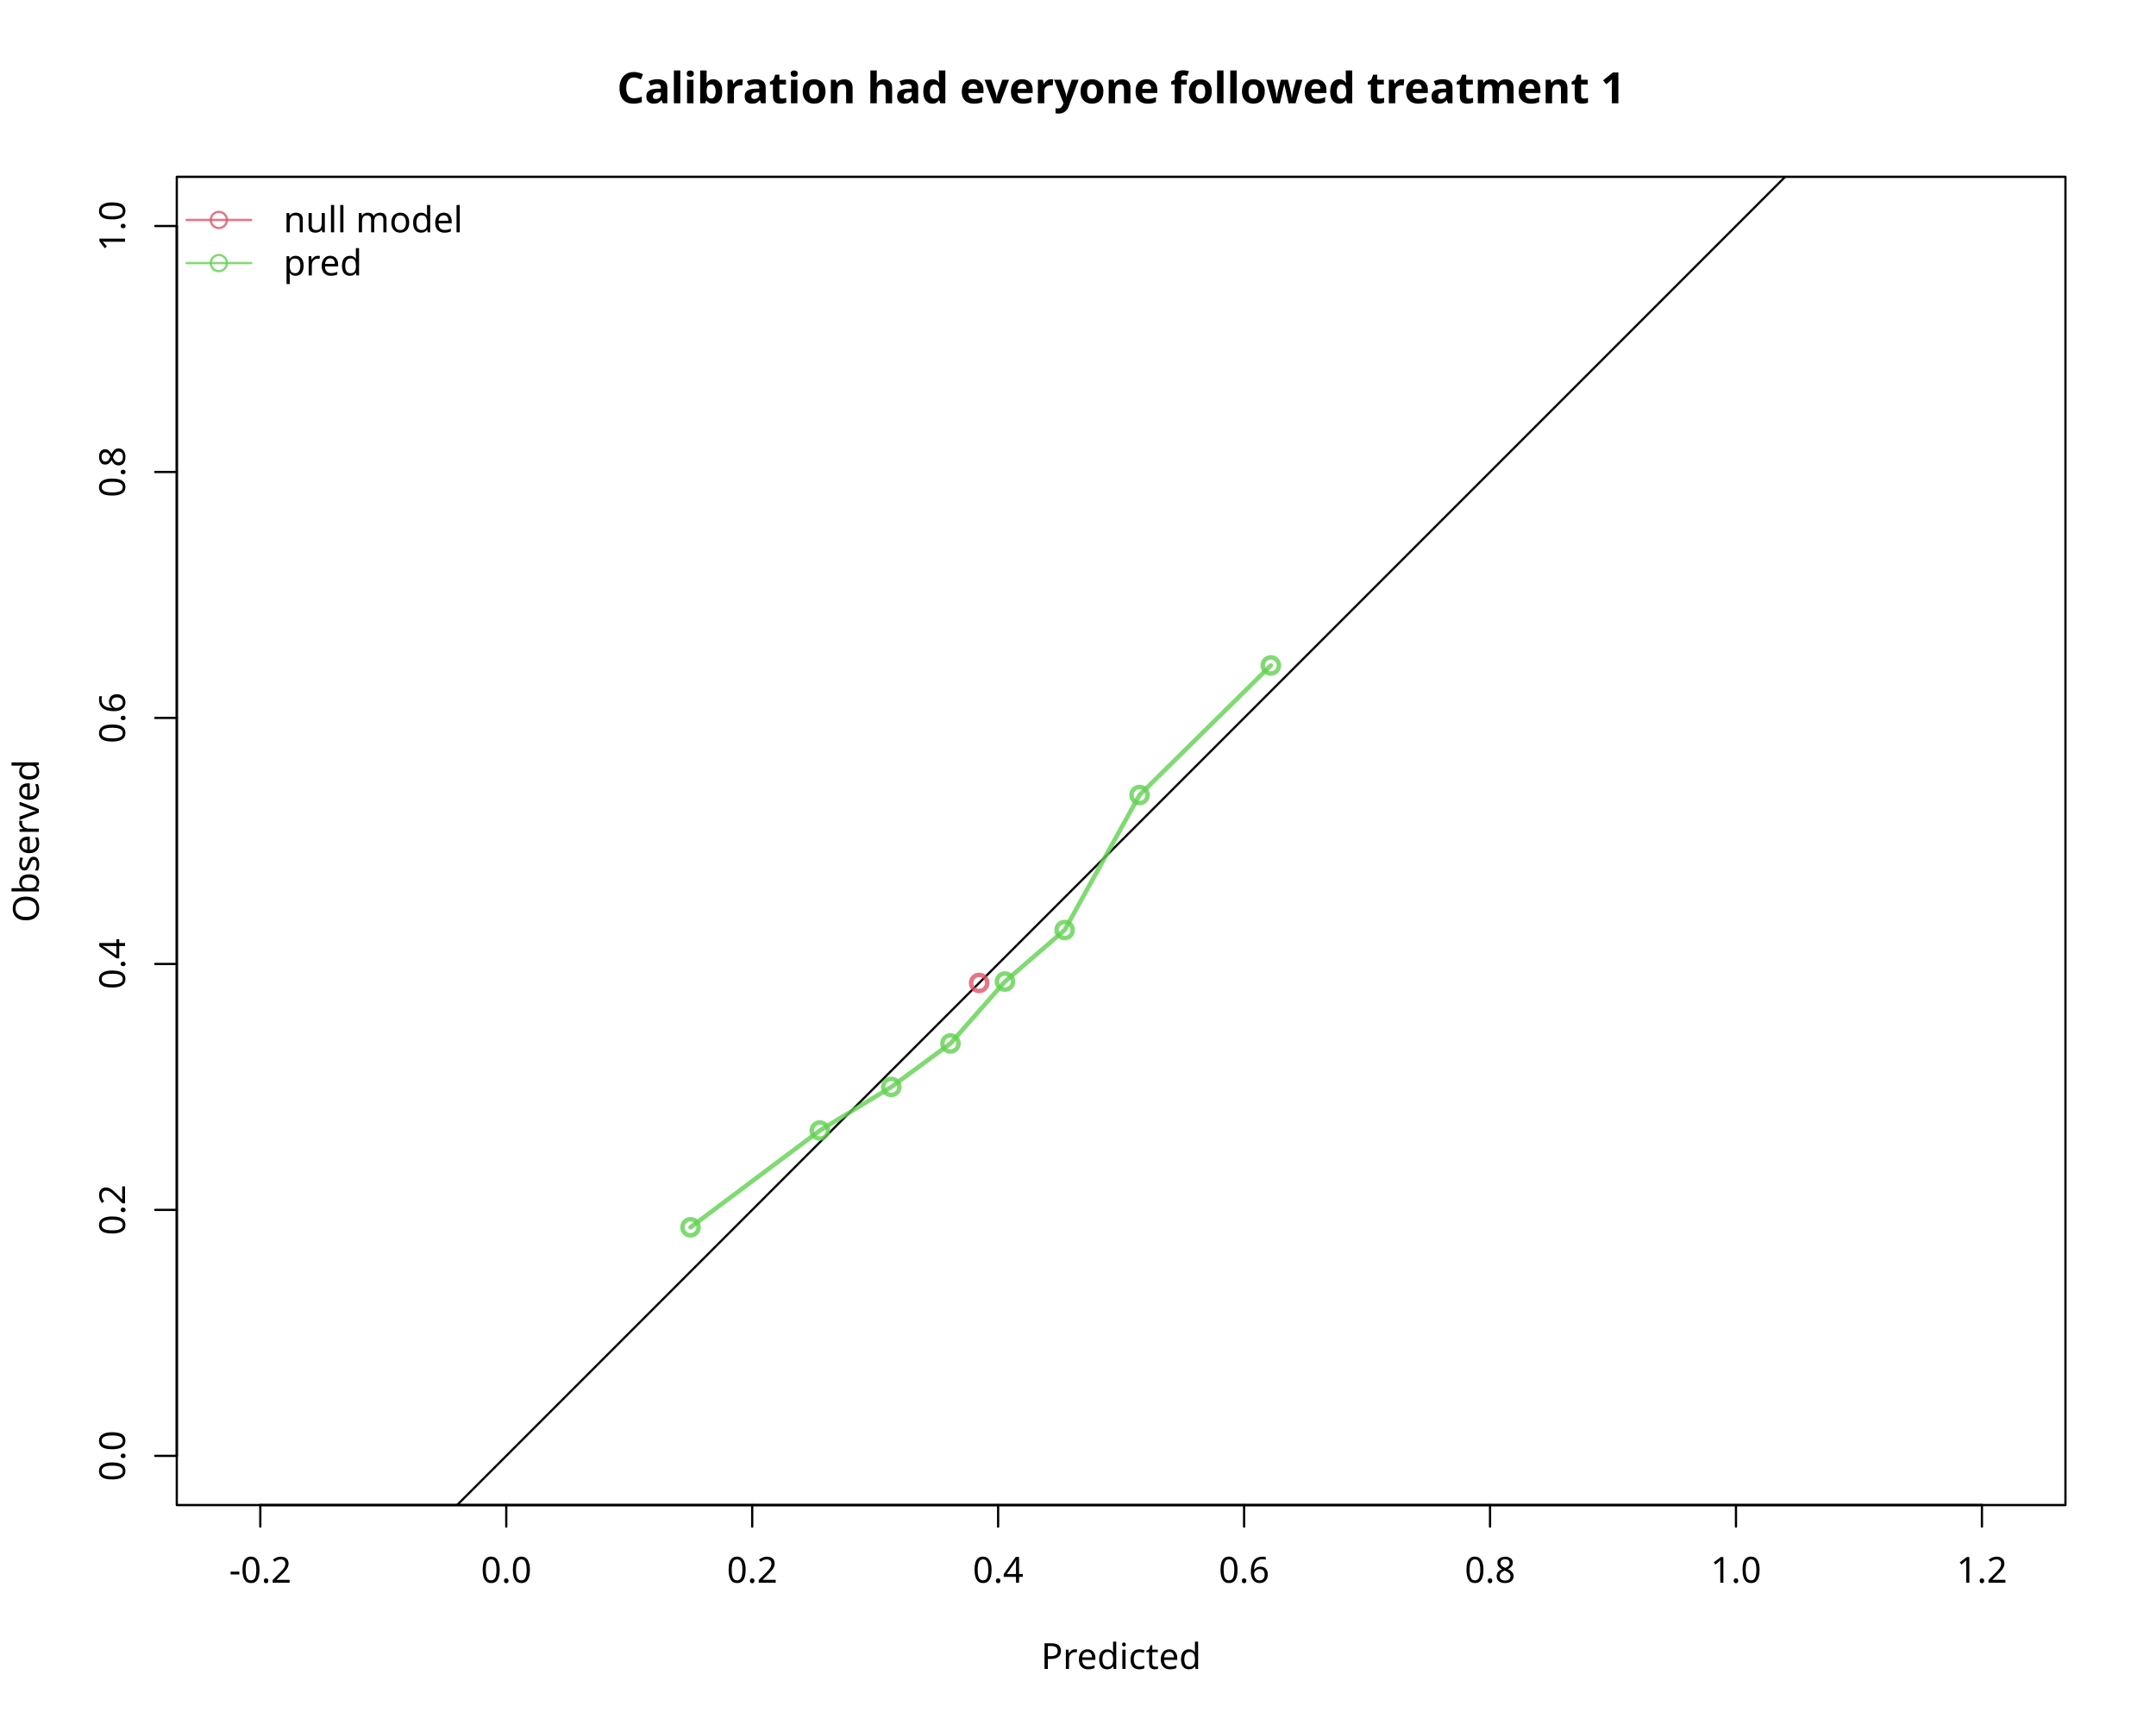
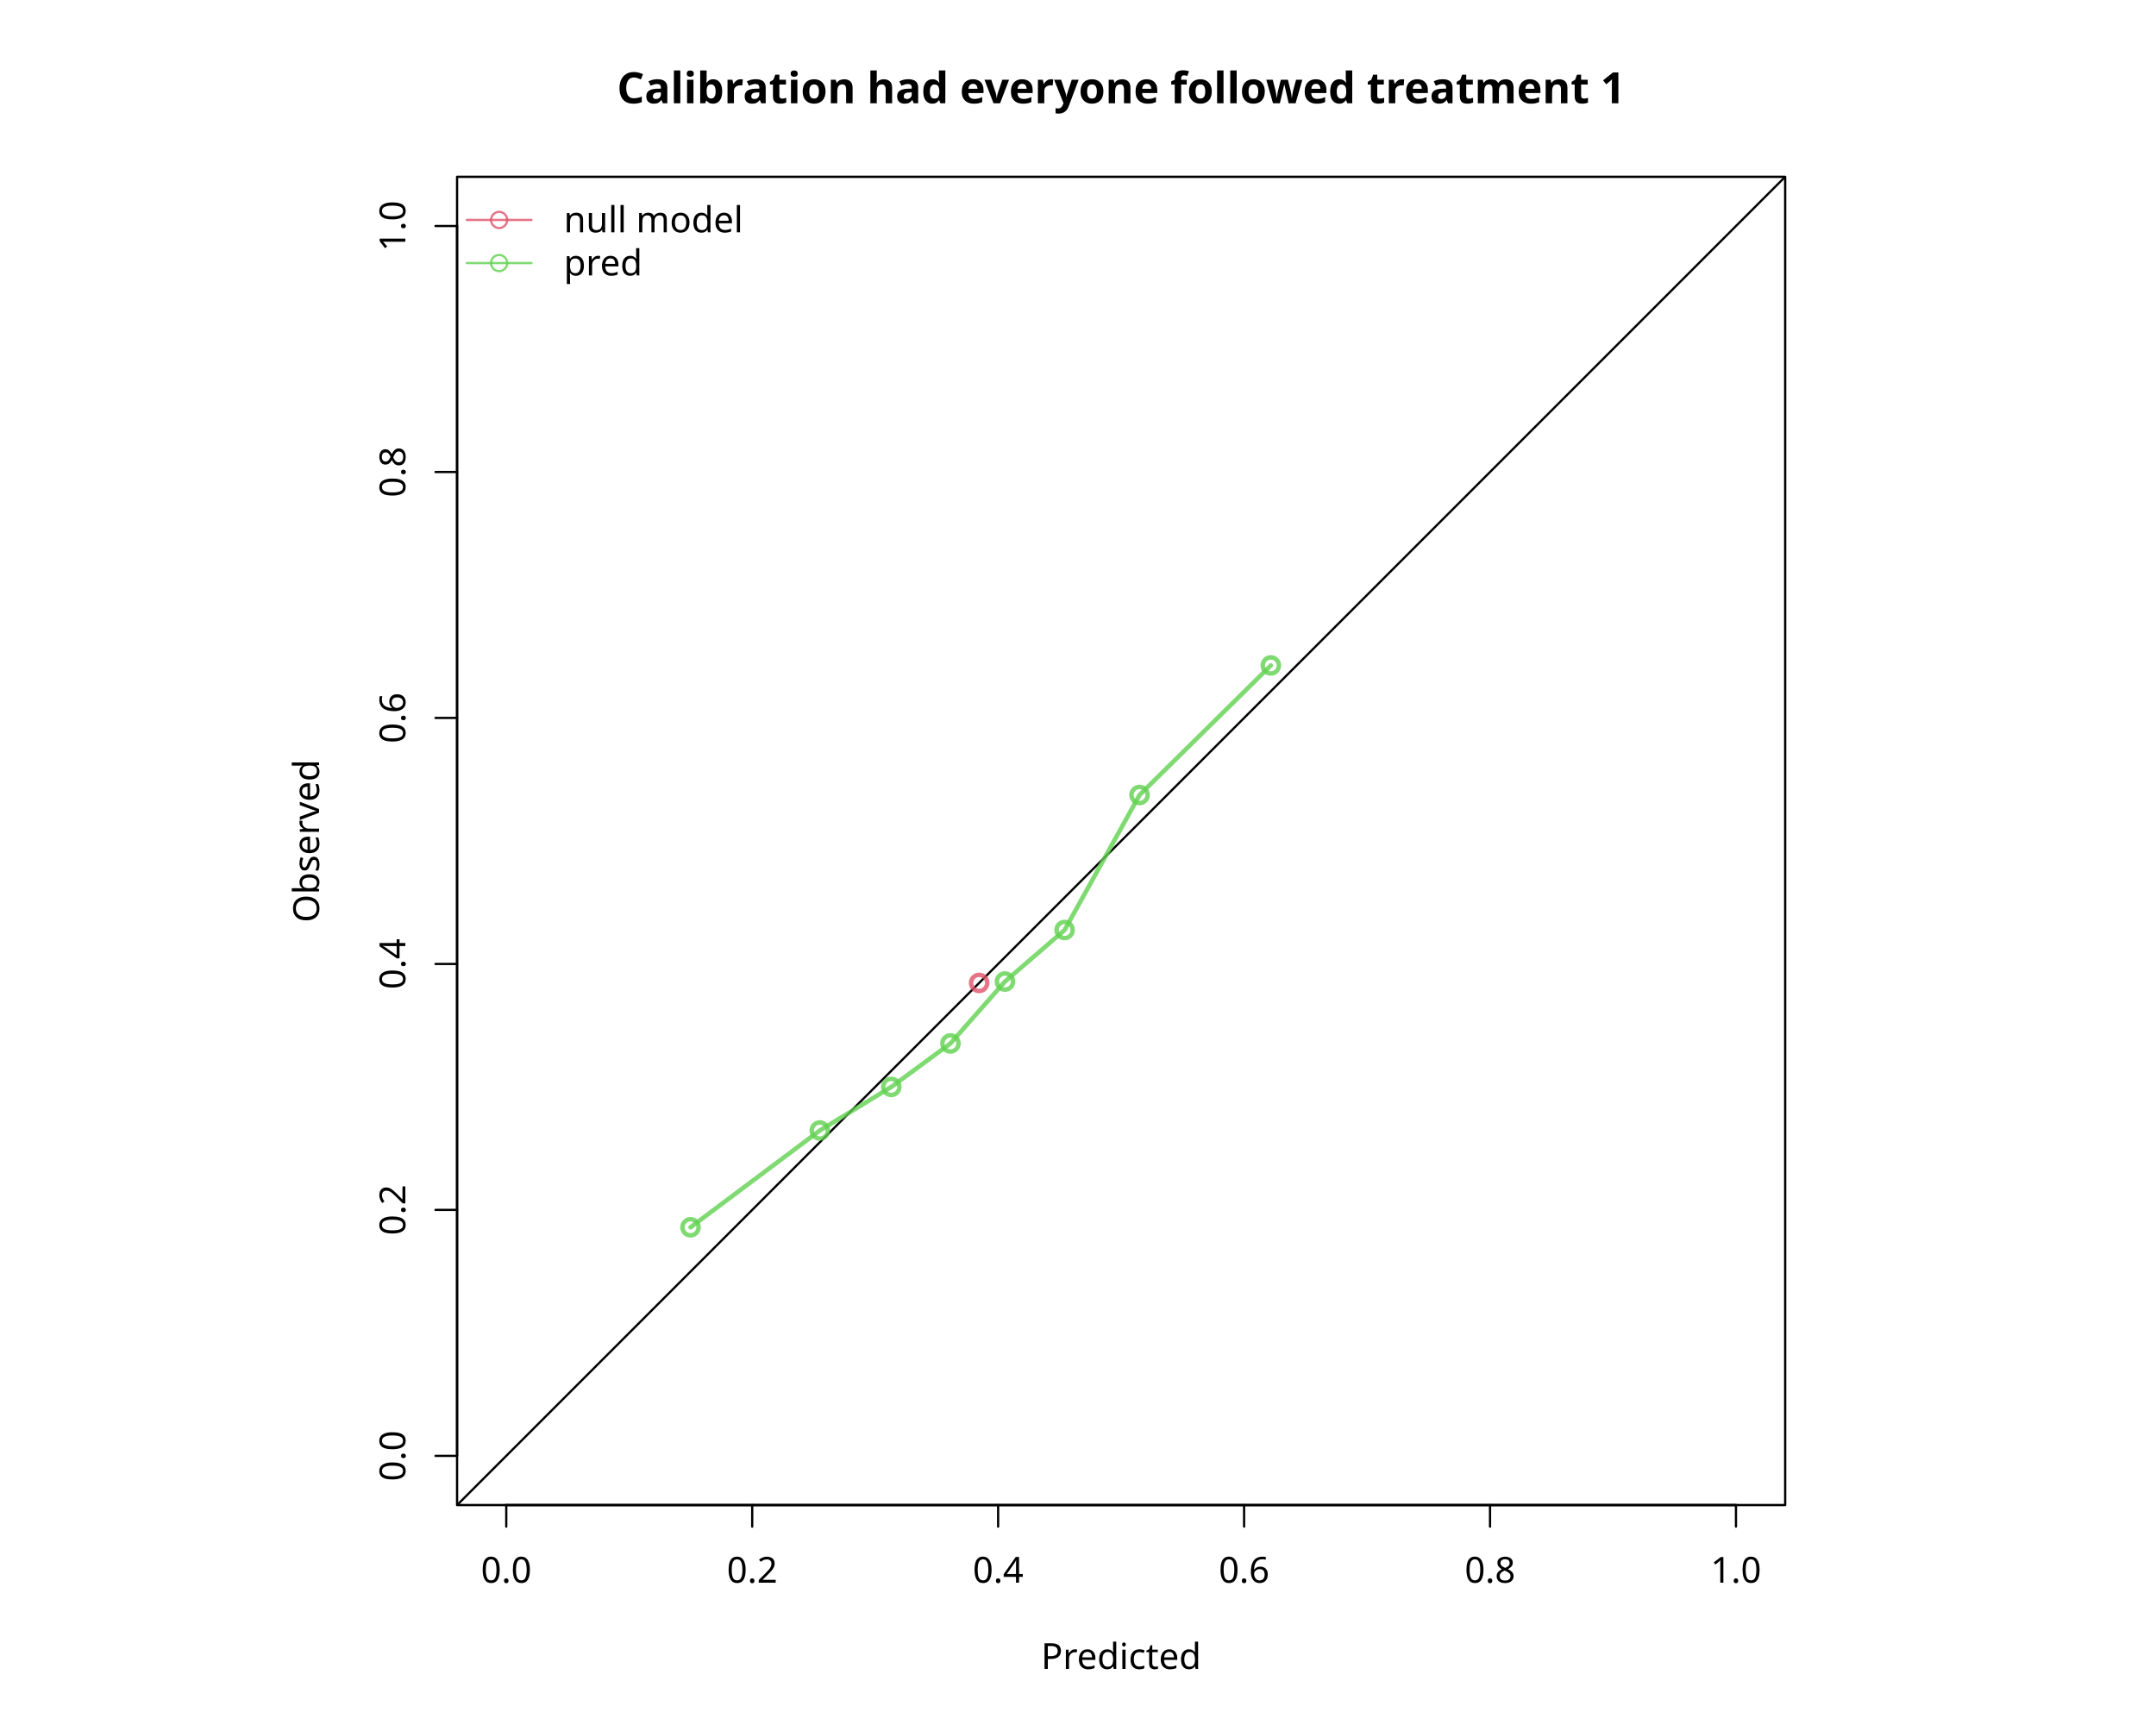
<svg xmlns="http://www.w3.org/2000/svg" class="svglite" data-engine-version="2.0" width="720.00pt" height="576.00pt" viewBox="0 0 720.00 576.00">
  <defs>
    <style type="text/css">
    .svglite line, .svglite polyline, .svglite polygon, .svglite path, .svglite rect, .svglite circle {
      fill: none;
      stroke: #000000;
      stroke-linecap: round;
      stroke-linejoin: round;
      stroke-miterlimit: 10.00;
    }
  </style>
  </defs>
  <rect width="100%" height="100%" style="stroke: none; fill: #FFFFFF;" />
  <defs>
    <clipPath id="cpMC4wMHw3MjAuMDB8MC4wMHw1NzYuMDA=">
      <rect x="0.00" y="0.00" width="720.00" height="576.00" />
    </clipPath>
  </defs>
  <g clip-path="url(#cpMC4wMHw3MjAuMDB8MC4wMHw1NzYuMDA=)">
-     <line x1="86.93" y1="502.56" x2="661.87" y2="502.56" style="stroke-width: 0.75;" />
-     <line x1="86.93" y1="502.56" x2="86.93" y2="509.76" style="stroke-width: 0.75;" />
+     <line x1="169.07" y1="502.56" x2="579.73" y2="502.56" style="stroke-width: 0.75;" />
    <line x1="169.07" y1="502.56" x2="169.07" y2="509.76" style="stroke-width: 0.75;" />
    <line x1="251.20" y1="502.56" x2="251.20" y2="509.76" style="stroke-width: 0.75;" />
    <line x1="333.33" y1="502.56" x2="333.33" y2="509.76" style="stroke-width: 0.75;" />
    <line x1="415.47" y1="502.56" x2="415.47" y2="509.76" style="stroke-width: 0.75;" />
    <line x1="497.60" y1="502.56" x2="497.60" y2="509.76" style="stroke-width: 0.75;" />
    <line x1="579.73" y1="502.56" x2="579.73" y2="509.76" style="stroke-width: 0.75;" />
-     <line x1="661.87" y1="502.56" x2="661.87" y2="509.76" style="stroke-width: 0.75;" />
-     <text x="86.93" y="528.48" text-anchor="middle" style="font-size: 12.00px; font-family: sans;" textLength="20.68px" lengthAdjust="spacingAndGlyphs">-0.2</text>
    <text x="169.07" y="528.48" text-anchor="middle" style="font-size: 12.00px; font-family: sans;" textLength="16.68px" lengthAdjust="spacingAndGlyphs">0.0</text>
    <text x="251.20" y="528.48" text-anchor="middle" style="font-size: 12.00px; font-family: sans;" textLength="16.68px" lengthAdjust="spacingAndGlyphs">0.2</text>
    <text x="333.33" y="528.48" text-anchor="middle" style="font-size: 12.00px; font-family: sans;" textLength="16.68px" lengthAdjust="spacingAndGlyphs">0.4</text>
    <text x="415.47" y="528.48" text-anchor="middle" style="font-size: 12.00px; font-family: sans;" textLength="16.68px" lengthAdjust="spacingAndGlyphs">0.6</text>
    <text x="497.60" y="528.48" text-anchor="middle" style="font-size: 12.00px; font-family: sans;" textLength="16.68px" lengthAdjust="spacingAndGlyphs">0.8</text>
    <text x="579.73" y="528.48" text-anchor="middle" style="font-size: 12.00px; font-family: sans;" textLength="16.68px" lengthAdjust="spacingAndGlyphs">1.0</text>
-     <text x="661.87" y="528.48" text-anchor="middle" style="font-size: 12.00px; font-family: sans;" textLength="16.68px" lengthAdjust="spacingAndGlyphs">1.2</text>
-     <line x1="59.04" y1="486.13" x2="59.04" y2="75.47" style="stroke-width: 0.75;" />
-     <line x1="59.04" y1="486.13" x2="51.84" y2="486.13" style="stroke-width: 0.75;" />
-     <line x1="59.04" y1="404.00" x2="51.84" y2="404.00" style="stroke-width: 0.75;" />
-     <line x1="59.04" y1="321.87" x2="51.84" y2="321.87" style="stroke-width: 0.75;" />
-     <line x1="59.04" y1="239.73" x2="51.84" y2="239.73" style="stroke-width: 0.75;" />
-     <line x1="59.04" y1="157.60" x2="51.84" y2="157.60" style="stroke-width: 0.75;" />
-     <line x1="59.04" y1="75.47" x2="51.84" y2="75.47" style="stroke-width: 0.75;" />
-     <text transform="translate(41.76,486.13) rotate(-90)" text-anchor="middle" style="font-size: 12.00px; font-family: sans;" textLength="16.68px" lengthAdjust="spacingAndGlyphs">0.0</text>
-     <text transform="translate(41.76,404.00) rotate(-90)" text-anchor="middle" style="font-size: 12.00px; font-family: sans;" textLength="16.68px" lengthAdjust="spacingAndGlyphs">0.2</text>
-     <text transform="translate(41.76,321.87) rotate(-90)" text-anchor="middle" style="font-size: 12.00px; font-family: sans;" textLength="16.68px" lengthAdjust="spacingAndGlyphs">0.4</text>
-     <text transform="translate(41.76,239.73) rotate(-90)" text-anchor="middle" style="font-size: 12.00px; font-family: sans;" textLength="16.68px" lengthAdjust="spacingAndGlyphs">0.6</text>
-     <text transform="translate(41.76,157.60) rotate(-90)" text-anchor="middle" style="font-size: 12.00px; font-family: sans;" textLength="16.68px" lengthAdjust="spacingAndGlyphs">0.8</text>
-     <text transform="translate(41.76,75.47) rotate(-90)" text-anchor="middle" style="font-size: 12.00px; font-family: sans;" textLength="16.68px" lengthAdjust="spacingAndGlyphs">1.0</text>
-     <polygon points="59.04,502.56 689.76,502.56 689.76,59.04 59.04,59.04 " style="stroke-width: 0.75; fill: none;" />
+     <line x1="152.64" y1="486.13" x2="152.64" y2="75.47" style="stroke-width: 0.75;" />
+     <line x1="152.64" y1="486.13" x2="145.44" y2="486.13" style="stroke-width: 0.75;" />
+     <line x1="152.64" y1="404.00" x2="145.44" y2="404.00" style="stroke-width: 0.75;" />
+     <line x1="152.64" y1="321.87" x2="145.44" y2="321.87" style="stroke-width: 0.75;" />
+     <line x1="152.64" y1="239.73" x2="145.44" y2="239.73" style="stroke-width: 0.75;" />
+     <line x1="152.64" y1="157.60" x2="145.44" y2="157.60" style="stroke-width: 0.75;" />
+     <line x1="152.64" y1="75.47" x2="145.44" y2="75.47" style="stroke-width: 0.75;" />
+     <text transform="translate(135.36,486.13) rotate(-90)" text-anchor="middle" style="font-size: 12.00px; font-family: sans;" textLength="16.68px" lengthAdjust="spacingAndGlyphs">0.0</text>
+     <text transform="translate(135.36,404.00) rotate(-90)" text-anchor="middle" style="font-size: 12.00px; font-family: sans;" textLength="16.68px" lengthAdjust="spacingAndGlyphs">0.2</text>
+     <text transform="translate(135.36,321.87) rotate(-90)" text-anchor="middle" style="font-size: 12.00px; font-family: sans;" textLength="16.68px" lengthAdjust="spacingAndGlyphs">0.4</text>
+     <text transform="translate(135.36,239.73) rotate(-90)" text-anchor="middle" style="font-size: 12.00px; font-family: sans;" textLength="16.68px" lengthAdjust="spacingAndGlyphs">0.6</text>
+     <text transform="translate(135.36,157.60) rotate(-90)" text-anchor="middle" style="font-size: 12.00px; font-family: sans;" textLength="16.68px" lengthAdjust="spacingAndGlyphs">0.8</text>
+     <text transform="translate(135.36,75.47) rotate(-90)" text-anchor="middle" style="font-size: 12.00px; font-family: sans;" textLength="16.68px" lengthAdjust="spacingAndGlyphs">1.0</text>
+     <polygon points="152.64,502.56 596.16,502.56 596.16,59.04 152.64,59.04 " style="stroke-width: 0.75; fill: none;" />
    <text x="374.40" y="557.28" text-anchor="middle" style="font-size: 12.00px; font-family: sans;" textLength="50.70px" lengthAdjust="spacingAndGlyphs">Predicted</text>
-     <text transform="translate(12.96,280.80) rotate(-90)" text-anchor="middle" style="font-size: 12.00px; font-family: sans;" textLength="52.04px" lengthAdjust="spacingAndGlyphs">Observed</text>
+     <text transform="translate(106.56,280.80) rotate(-90)" text-anchor="middle" style="font-size: 12.00px; font-family: sans;" textLength="52.04px" lengthAdjust="spacingAndGlyphs">Observed</text>
    <text x="374.40" y="34.48" text-anchor="middle" style="font-size: 14.40px; font-weight: bold; font-family: sans;" textLength="293.79px" lengthAdjust="spacingAndGlyphs">Calibration had everyone followed treatment 1</text>
  </g>
  <defs>
-     <clipPath id="cpNTkuMDR8Njg5Ljc2fDU5LjA0fDUwMi41Ng==">
-       <rect x="59.04" y="59.04" width="630.72" height="443.52" />
+     <clipPath id="cpMTUyLjY0fDU5Ni4xNnw1OS4wNHw1MDIuNTY=">
+       <rect x="152.64" y="59.04" width="443.52" height="443.52" />
    </clipPath>
  </defs>
-   <g clip-path="url(#cpNTkuMDR8Njg5Ljc2fDU5LjA0fDUwMi41Ng==)">
-     <line x1="59.04" y1="596.16" x2="689.76" y2="-34.56" style="stroke-width: 0.75;" />
+   <g clip-path="url(#cpMTUyLjY0fDU5Ni4xNnw1OS4wNHw1MDIuNTY=)">
+     <line x1="152.64" y1="502.56" x2="596.16" y2="59.04" style="stroke-width: 0.75;" />
    <circle cx="326.99" cy="328.21" r="2.70" style="stroke-width: 1.50; stroke: #DF536B; stroke-opacity: 0.80;" />
    <polyline points="230.60,409.81 273.78,377.49 297.65,362.94 317.40,348.42 335.61,327.75 355.53,310.54 380.55,265.46 424.39,222.20 " style="stroke-width: 1.50; stroke: #61D04F; stroke-opacity: 0.80;" />
    <circle cx="230.60" cy="409.81" r="2.70" style="stroke-width: 1.50; stroke: #61D04F; stroke-opacity: 0.80;" />
    <circle cx="273.78" cy="377.49" r="2.70" style="stroke-width: 1.50; stroke: #61D04F; stroke-opacity: 0.80;" />
    <circle cx="297.65" cy="362.94" r="2.70" style="stroke-width: 1.50; stroke: #61D04F; stroke-opacity: 0.80;" />
    <circle cx="317.40" cy="348.42" r="2.70" style="stroke-width: 1.50; stroke: #61D04F; stroke-opacity: 0.80;" />
    <circle cx="335.61" cy="327.75" r="2.70" style="stroke-width: 1.50; stroke: #61D04F; stroke-opacity: 0.80;" />
    <circle cx="355.53" cy="310.54" r="2.70" style="stroke-width: 1.50; stroke: #61D04F; stroke-opacity: 0.80;" />
    <circle cx="380.55" cy="265.46" r="2.70" style="stroke-width: 1.50; stroke: #61D04F; stroke-opacity: 0.80;" />
    <circle cx="424.39" cy="222.20" r="2.70" style="stroke-width: 1.50; stroke: #61D04F; stroke-opacity: 0.80;" />
-     <line x1="62.28" y1="73.44" x2="83.88" y2="73.44" style="stroke-width: 0.75; stroke: #DF536B; stroke-opacity: 0.80;" />
-     <line x1="62.28" y1="87.84" x2="83.88" y2="87.84" style="stroke-width: 0.75; stroke: #61D04F; stroke-opacity: 0.80;" />
-     <circle cx="73.08" cy="73.44" r="2.70" style="stroke-width: 0.75; stroke: #DF536B; stroke-opacity: 0.80;" />
-     <circle cx="73.08" cy="87.84" r="2.70" style="stroke-width: 0.75; stroke: #61D04F; stroke-opacity: 0.80;" />
-     <text x="94.68" y="77.57" style="font-size: 12.00px; font-family: sans;" textLength="54.70px" lengthAdjust="spacingAndGlyphs">null model</text>
-     <text x="94.68" y="91.97" style="font-size: 12.00px; font-family: sans;" textLength="24.02px" lengthAdjust="spacingAndGlyphs">pred</text>
+     <line x1="155.88" y1="73.44" x2="177.48" y2="73.44" style="stroke-width: 0.75; stroke: #DF536B; stroke-opacity: 0.80;" />
+     <line x1="155.88" y1="87.84" x2="177.48" y2="87.84" style="stroke-width: 0.75; stroke: #61D04F; stroke-opacity: 0.80;" />
+     <circle cx="166.68" cy="73.44" r="2.70" style="stroke-width: 0.75; stroke: #DF536B; stroke-opacity: 0.80;" />
+     <circle cx="166.68" cy="87.84" r="2.70" style="stroke-width: 0.75; stroke: #61D04F; stroke-opacity: 0.80;" />
+     <text x="188.28" y="77.57" style="font-size: 12.00px; font-family: sans;" textLength="54.70px" lengthAdjust="spacingAndGlyphs">null model</text>
+     <text x="188.28" y="91.97" style="font-size: 12.00px; font-family: sans;" textLength="24.02px" lengthAdjust="spacingAndGlyphs">pred</text>
  </g>
</svg>
